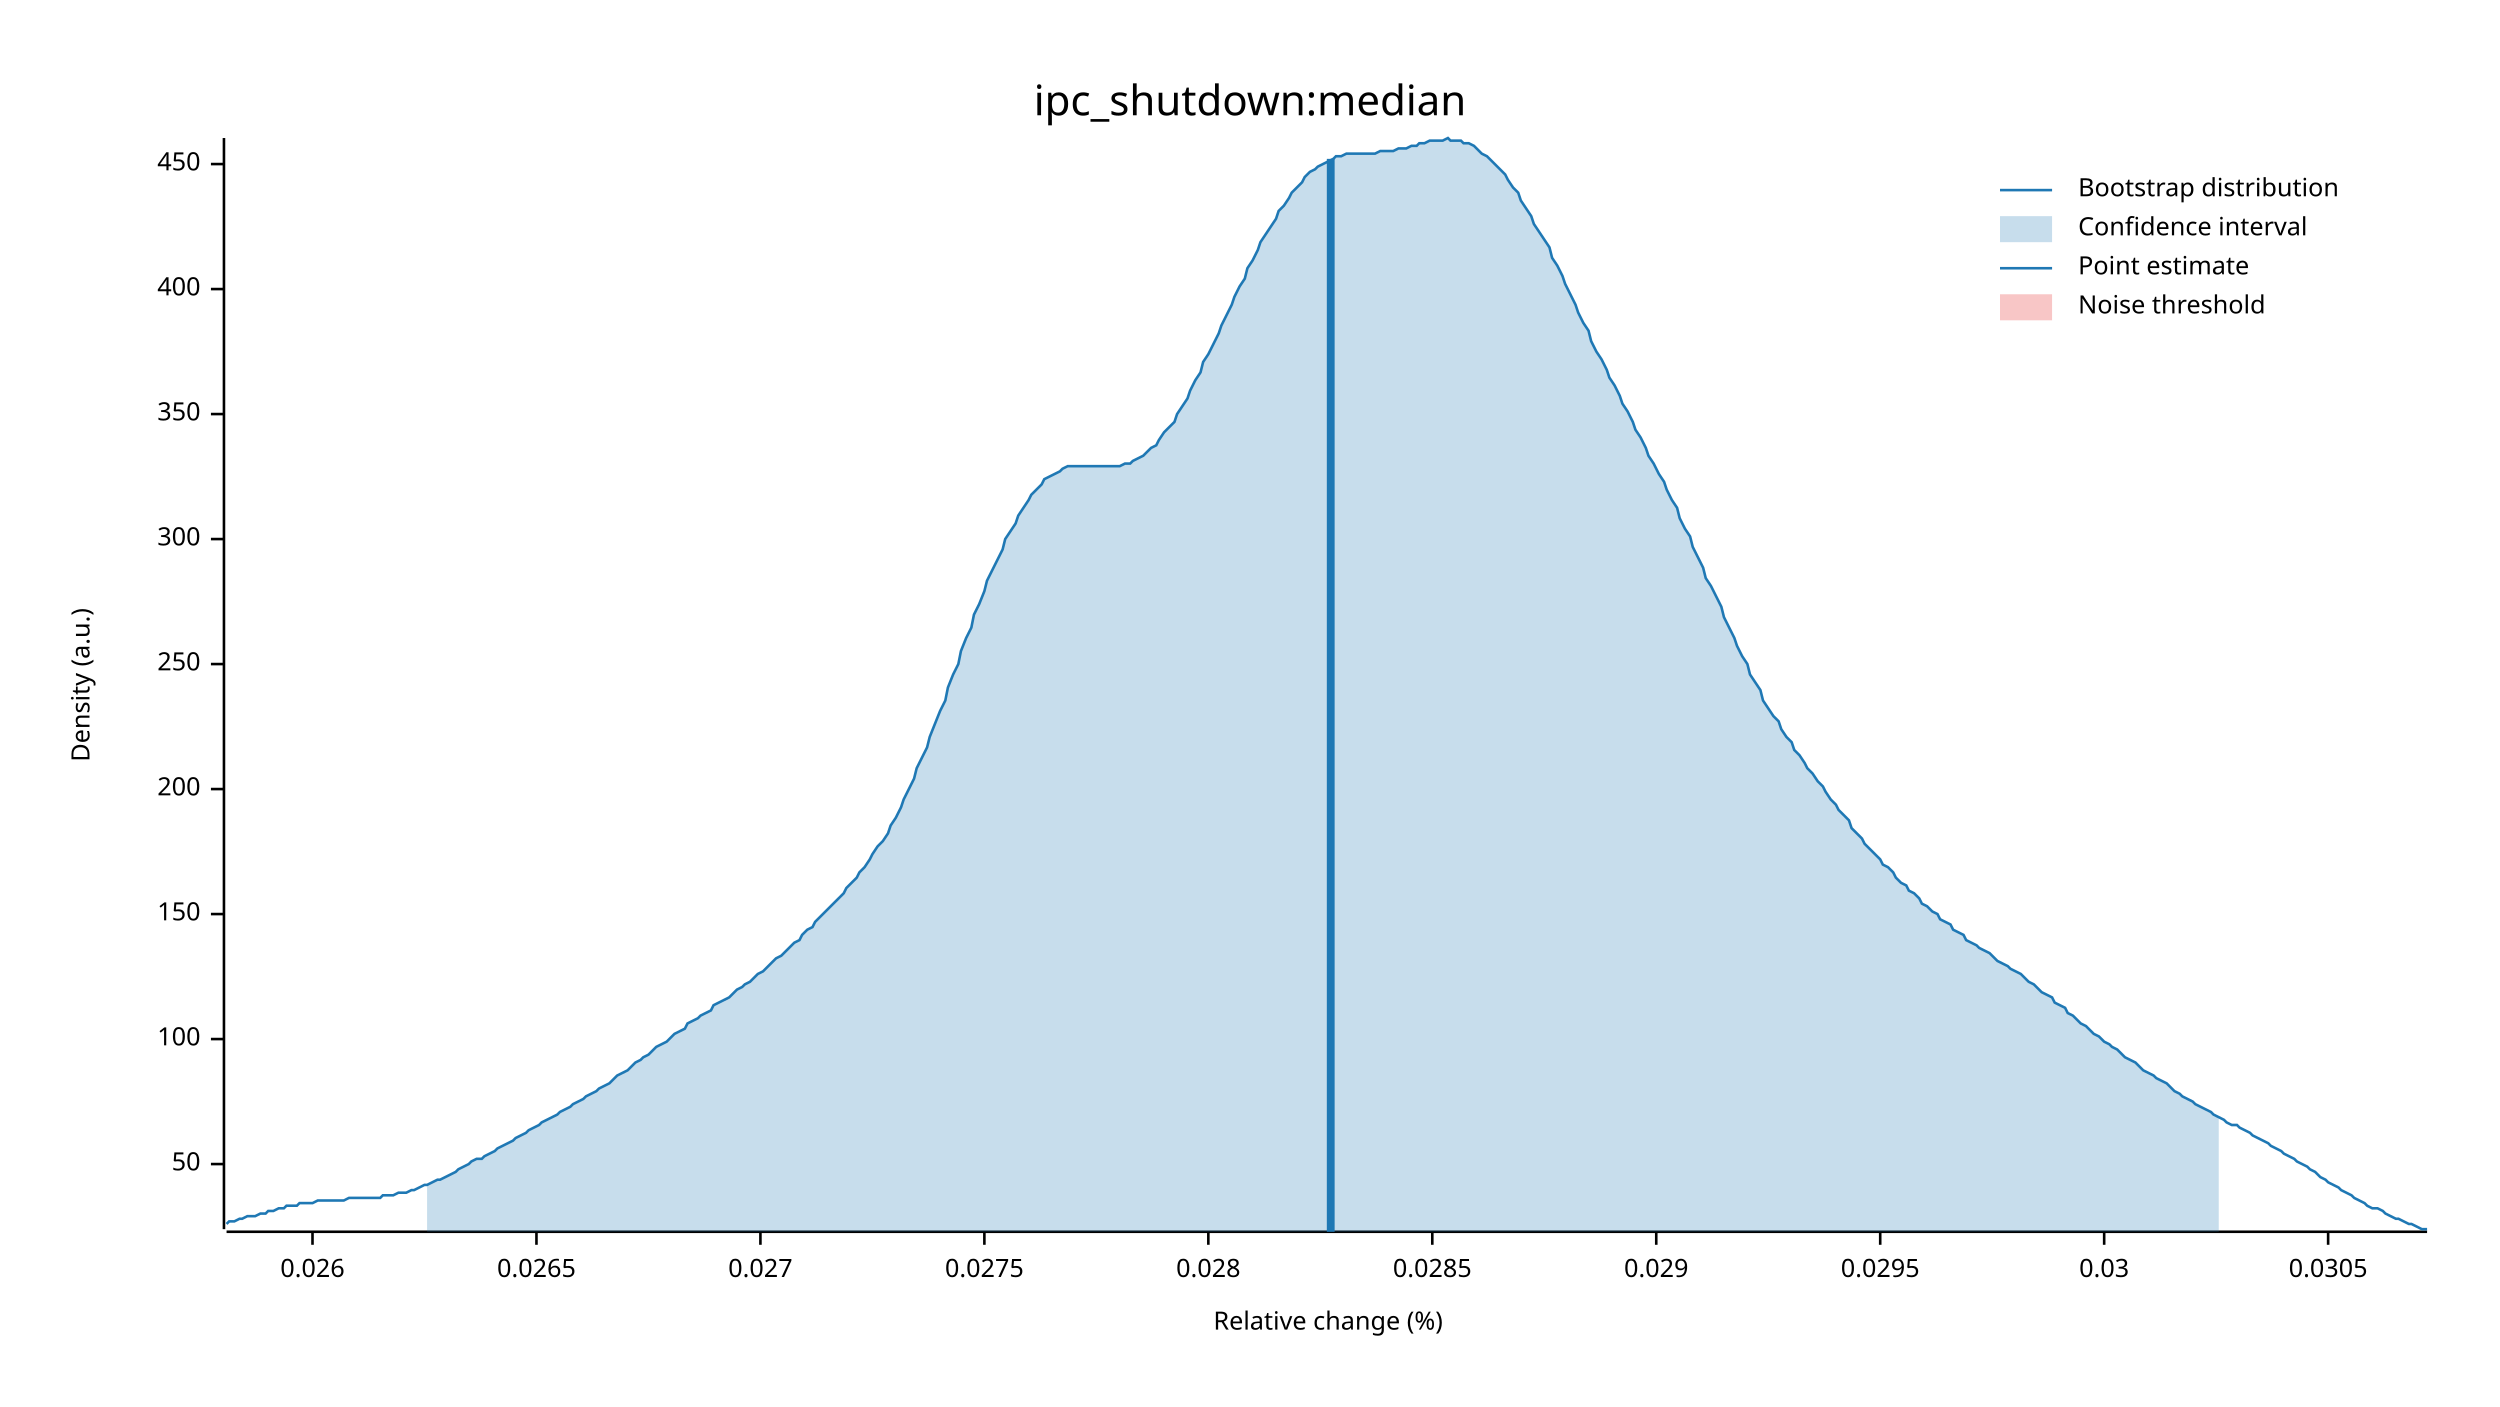
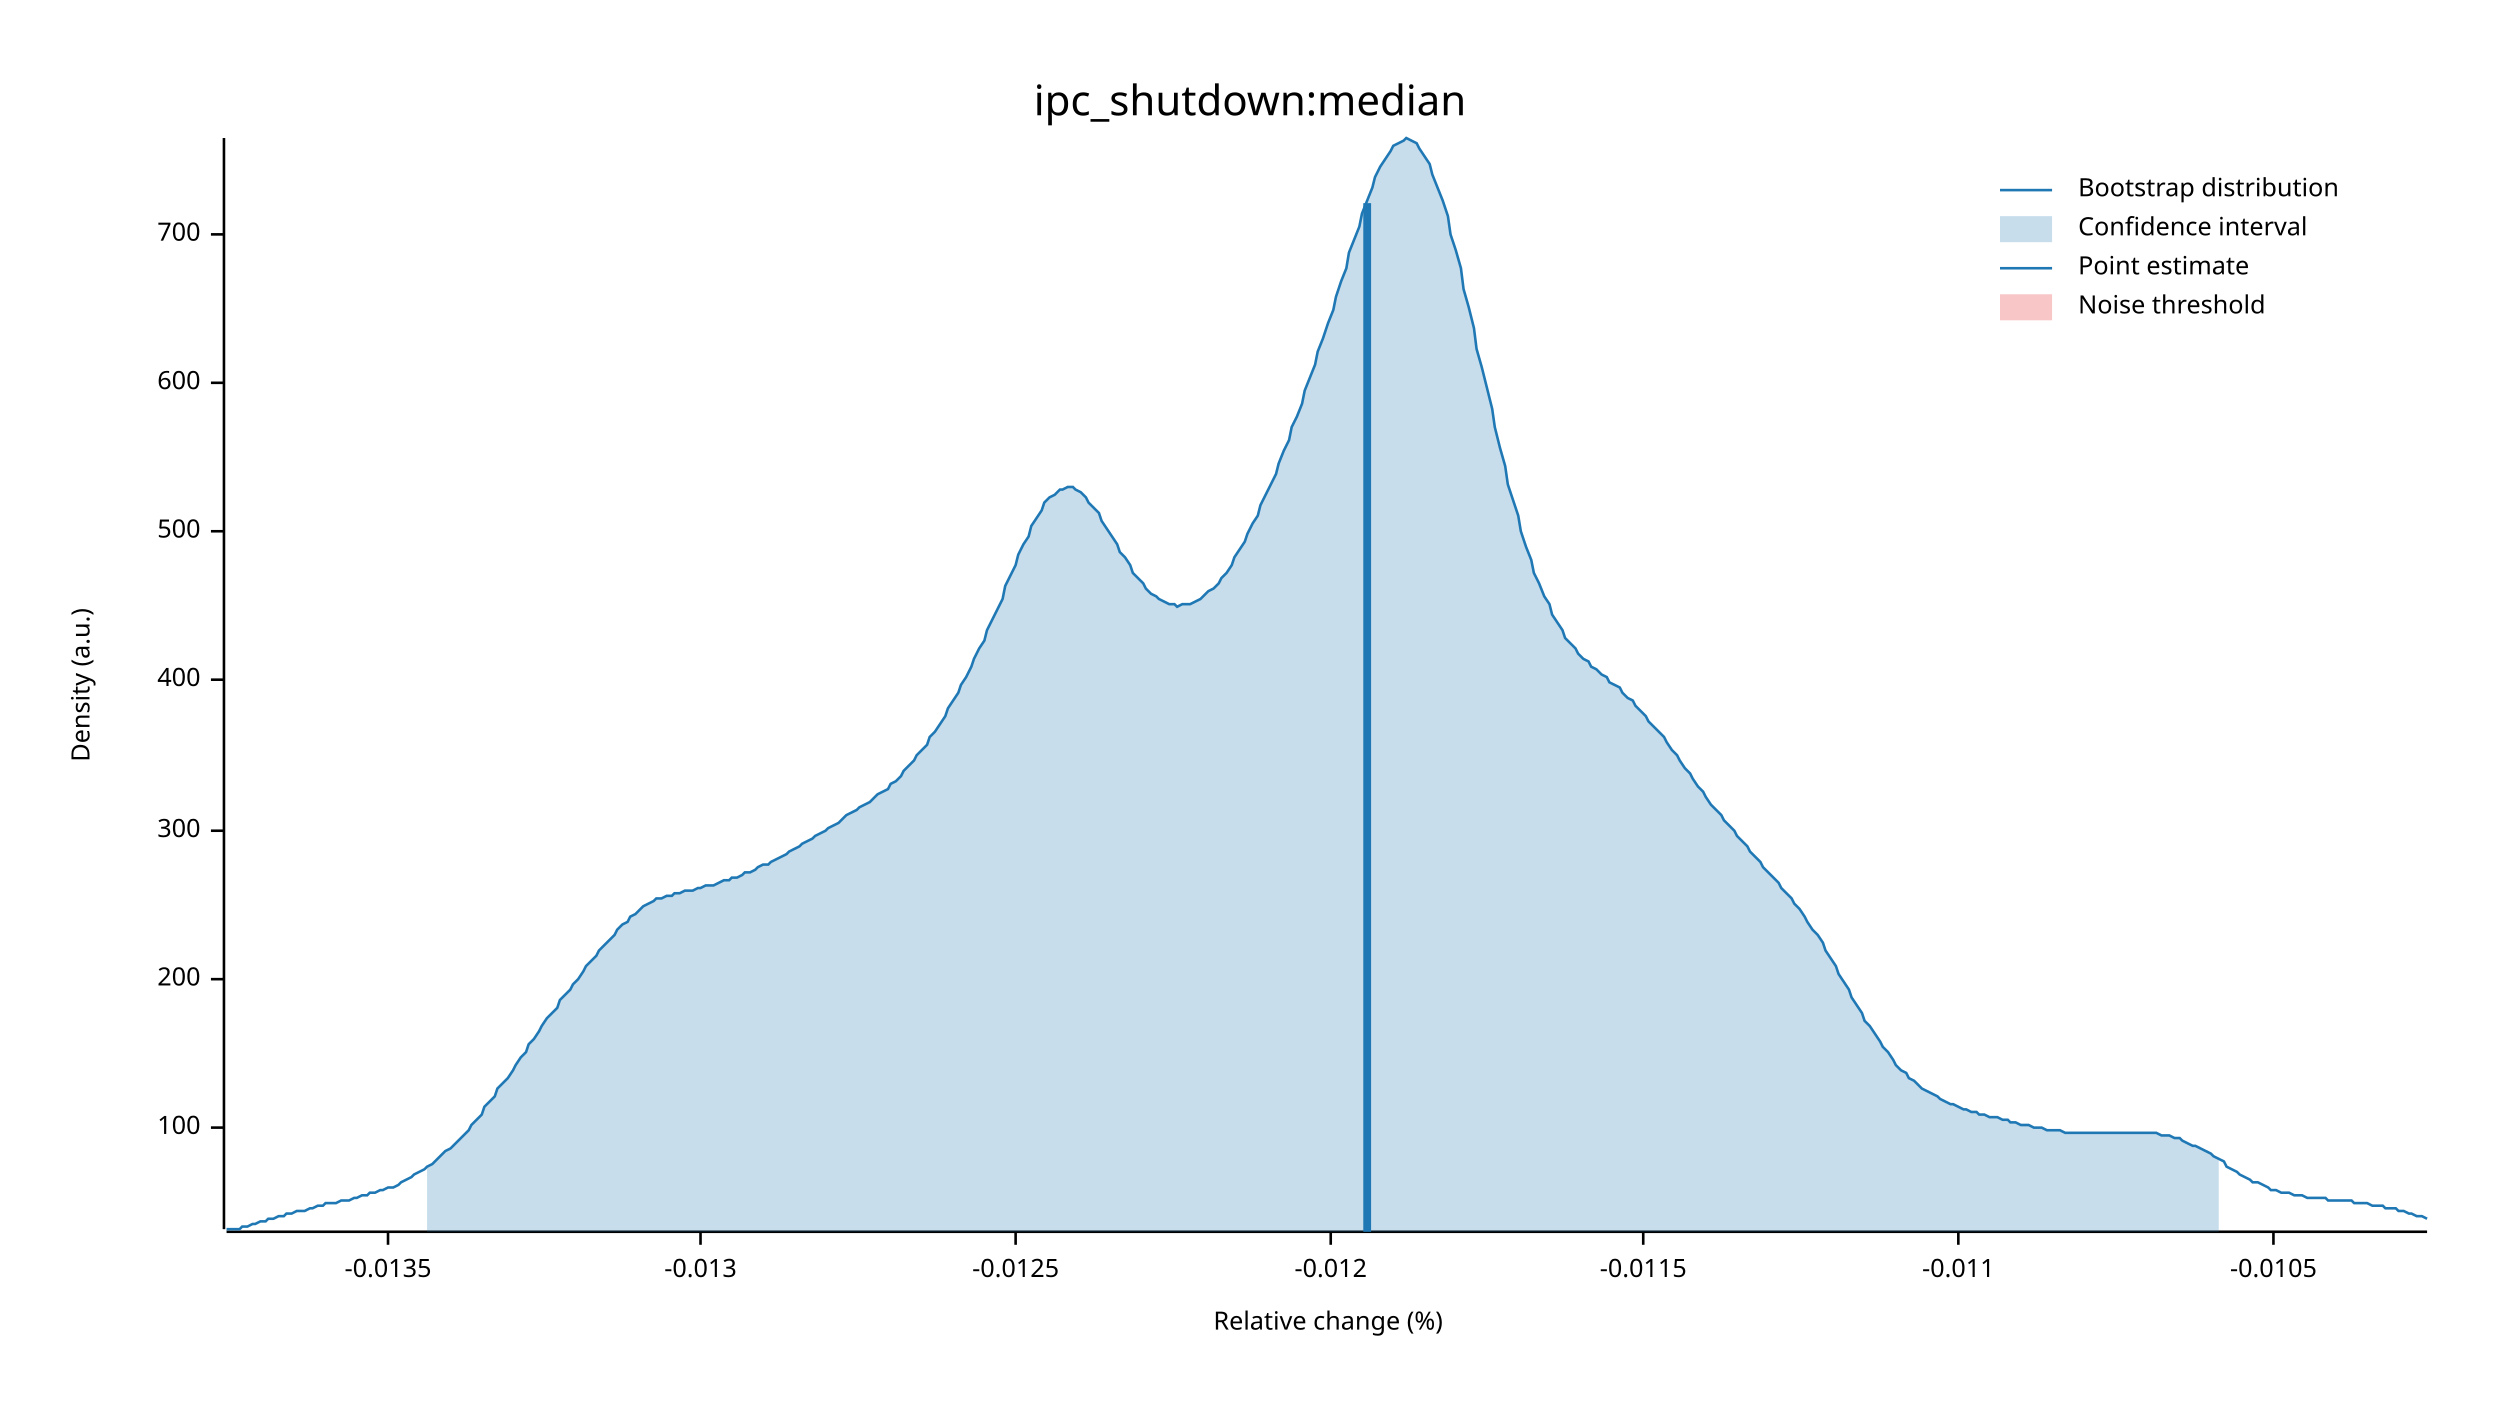
<svg xmlns="http://www.w3.org/2000/svg" width="960" height="540" viewBox="0 0 960 540">
  <text x="480" y="32" dy="0.76em" text-anchor="middle" font-family="sans-serif" font-size="16.129" opacity="1" fill="#000000">
ipc_shutdown:median
</text>
  <text x="27" y="263" dy="0.76em" text-anchor="middle" font-family="sans-serif" font-size="9.677" opacity="1" fill="#000000" transform="rotate(270, 27, 263)">
Density (a.u.)
</text>
  <text x="510" y="513" dy="-0.5ex" text-anchor="middle" font-family="sans-serif" font-size="9.677" opacity="1" fill="#000000">
Relative change (%)
</text>
  <polyline fill="none" opacity="1" stroke="#000000" stroke-width="1" points="86,53 86,472 " />
-   <text x="77" y="447" dy="0.5ex" text-anchor="end" font-family="sans-serif" font-size="9.677" opacity="1" fill="#000000">
- 50
- </text>
-   <polyline fill="none" opacity="1" stroke="#000000" stroke-width="1" points="81,447 86,447 " />
-   <text x="77" y="399" dy="0.5ex" text-anchor="end" font-family="sans-serif" font-size="9.677" opacity="1" fill="#000000">
+   <text x="77" y="433" dy="0.5ex" text-anchor="end" font-family="sans-serif" font-size="9.677" opacity="1" fill="#000000">
100
</text>
-   <polyline fill="none" opacity="1" stroke="#000000" stroke-width="1" points="81,399 86,399 " />
-   <text x="77" y="351" dy="0.5ex" text-anchor="end" font-family="sans-serif" font-size="9.677" opacity="1" fill="#000000">
- 150
- </text>
-   <polyline fill="none" opacity="1" stroke="#000000" stroke-width="1" points="81,351 86,351 " />
-   <text x="77" y="303" dy="0.5ex" text-anchor="end" font-family="sans-serif" font-size="9.677" opacity="1" fill="#000000">
+   <polyline fill="none" opacity="1" stroke="#000000" stroke-width="1" points="81,433 86,433 " />
+   <text x="77" y="376" dy="0.5ex" text-anchor="end" font-family="sans-serif" font-size="9.677" opacity="1" fill="#000000">
200
</text>
-   <polyline fill="none" opacity="1" stroke="#000000" stroke-width="1" points="81,303 86,303 " />
-   <text x="77" y="255" dy="0.5ex" text-anchor="end" font-family="sans-serif" font-size="9.677" opacity="1" fill="#000000">
- 250
- </text>
-   <polyline fill="none" opacity="1" stroke="#000000" stroke-width="1" points="81,255 86,255 " />
-   <text x="77" y="207" dy="0.5ex" text-anchor="end" font-family="sans-serif" font-size="9.677" opacity="1" fill="#000000">
+   <polyline fill="none" opacity="1" stroke="#000000" stroke-width="1" points="81,376 86,376 " />
+   <text x="77" y="319" dy="0.5ex" text-anchor="end" font-family="sans-serif" font-size="9.677" opacity="1" fill="#000000">
300
</text>
-   <polyline fill="none" opacity="1" stroke="#000000" stroke-width="1" points="81,207 86,207 " />
-   <text x="77" y="159" dy="0.5ex" text-anchor="end" font-family="sans-serif" font-size="9.677" opacity="1" fill="#000000">
- 350
- </text>
-   <polyline fill="none" opacity="1" stroke="#000000" stroke-width="1" points="81,159 86,159 " />
-   <text x="77" y="111" dy="0.5ex" text-anchor="end" font-family="sans-serif" font-size="9.677" opacity="1" fill="#000000">
+   <polyline fill="none" opacity="1" stroke="#000000" stroke-width="1" points="81,319 86,319 " />
+   <text x="77" y="261" dy="0.5ex" text-anchor="end" font-family="sans-serif" font-size="9.677" opacity="1" fill="#000000">
400
</text>
-   <polyline fill="none" opacity="1" stroke="#000000" stroke-width="1" points="81,111 86,111 " />
-   <text x="77" y="63" dy="0.5ex" text-anchor="end" font-family="sans-serif" font-size="9.677" opacity="1" fill="#000000">
- 450
+   <polyline fill="none" opacity="1" stroke="#000000" stroke-width="1" points="81,261 86,261 " />
+   <text x="77" y="204" dy="0.5ex" text-anchor="end" font-family="sans-serif" font-size="9.677" opacity="1" fill="#000000">
+ 500
</text>
-   <polyline fill="none" opacity="1" stroke="#000000" stroke-width="1" points="81,63 86,63 " />
+   <polyline fill="none" opacity="1" stroke="#000000" stroke-width="1" points="81,204 86,204 " />
+   <text x="77" y="147" dy="0.5ex" text-anchor="end" font-family="sans-serif" font-size="9.677" opacity="1" fill="#000000">
+ 600
+ </text>
+   <polyline fill="none" opacity="1" stroke="#000000" stroke-width="1" points="81,147 86,147 " />
+   <text x="77" y="90" dy="0.5ex" text-anchor="end" font-family="sans-serif" font-size="9.677" opacity="1" fill="#000000">
+ 700
+ </text>
+   <polyline fill="none" opacity="1" stroke="#000000" stroke-width="1" points="81,90 86,90 " />
  <polyline fill="none" opacity="1" stroke="#000000" stroke-width="1" points="87,473 932,473 " />
-   <text x="120" y="483" dy="0.76em" text-anchor="middle" font-family="sans-serif" font-size="9.677" opacity="1" fill="#000000">
- 0.026
+   <text x="149" y="483" dy="0.76em" text-anchor="middle" font-family="sans-serif" font-size="9.677" opacity="1" fill="#000000">
+ -0.0135
</text>
-   <polyline fill="none" opacity="1" stroke="#000000" stroke-width="1" points="120,473 120,478 " />
-   <text x="206" y="483" dy="0.76em" text-anchor="middle" font-family="sans-serif" font-size="9.677" opacity="1" fill="#000000">
- 0.0265
+   <polyline fill="none" opacity="1" stroke="#000000" stroke-width="1" points="149,473 149,478 " />
+   <text x="269" y="483" dy="0.76em" text-anchor="middle" font-family="sans-serif" font-size="9.677" opacity="1" fill="#000000">
+ -0.013
</text>
-   <polyline fill="none" opacity="1" stroke="#000000" stroke-width="1" points="206,473 206,478 " />
-   <text x="292" y="483" dy="0.76em" text-anchor="middle" font-family="sans-serif" font-size="9.677" opacity="1" fill="#000000">
- 0.027
+   <polyline fill="none" opacity="1" stroke="#000000" stroke-width="1" points="269,473 269,478 " />
+   <text x="390" y="483" dy="0.76em" text-anchor="middle" font-family="sans-serif" font-size="9.677" opacity="1" fill="#000000">
+ -0.0125
</text>
-   <polyline fill="none" opacity="1" stroke="#000000" stroke-width="1" points="292,473 292,478 " />
-   <text x="378" y="483" dy="0.76em" text-anchor="middle" font-family="sans-serif" font-size="9.677" opacity="1" fill="#000000">
- 0.0275
+   <polyline fill="none" opacity="1" stroke="#000000" stroke-width="1" points="390,473 390,478 " />
+   <text x="511" y="483" dy="0.76em" text-anchor="middle" font-family="sans-serif" font-size="9.677" opacity="1" fill="#000000">
+ -0.012
</text>
-   <polyline fill="none" opacity="1" stroke="#000000" stroke-width="1" points="378,473 378,478 " />
-   <text x="464" y="483" dy="0.76em" text-anchor="middle" font-family="sans-serif" font-size="9.677" opacity="1" fill="#000000">
- 0.028
+   <polyline fill="none" opacity="1" stroke="#000000" stroke-width="1" points="511,473 511,478 " />
+   <text x="631" y="483" dy="0.76em" text-anchor="middle" font-family="sans-serif" font-size="9.677" opacity="1" fill="#000000">
+ -0.0115
</text>
-   <polyline fill="none" opacity="1" stroke="#000000" stroke-width="1" points="464,473 464,478 " />
-   <text x="550" y="483" dy="0.76em" text-anchor="middle" font-family="sans-serif" font-size="9.677" opacity="1" fill="#000000">
- 0.0285
+   <polyline fill="none" opacity="1" stroke="#000000" stroke-width="1" points="631,473 631,478 " />
+   <text x="752" y="483" dy="0.76em" text-anchor="middle" font-family="sans-serif" font-size="9.677" opacity="1" fill="#000000">
+ -0.011
</text>
-   <polyline fill="none" opacity="1" stroke="#000000" stroke-width="1" points="550,473 550,478 " />
-   <text x="636" y="483" dy="0.76em" text-anchor="middle" font-family="sans-serif" font-size="9.677" opacity="1" fill="#000000">
- 0.029
+   <polyline fill="none" opacity="1" stroke="#000000" stroke-width="1" points="752,473 752,478 " />
+   <text x="873" y="483" dy="0.76em" text-anchor="middle" font-family="sans-serif" font-size="9.677" opacity="1" fill="#000000">
+ -0.0105
</text>
-   <polyline fill="none" opacity="1" stroke="#000000" stroke-width="1" points="636,473 636,478 " />
-   <text x="722" y="483" dy="0.76em" text-anchor="middle" font-family="sans-serif" font-size="9.677" opacity="1" fill="#000000">
- 0.0295
- </text>
-   <polyline fill="none" opacity="1" stroke="#000000" stroke-width="1" points="722,473 722,478 " />
-   <text x="808" y="483" dy="0.76em" text-anchor="middle" font-family="sans-serif" font-size="9.677" opacity="1" fill="#000000">
- 0.03
- </text>
-   <polyline fill="none" opacity="1" stroke="#000000" stroke-width="1" points="808,473 808,478 " />
-   <text x="894" y="483" dy="0.76em" text-anchor="middle" font-family="sans-serif" font-size="9.677" opacity="1" fill="#000000">
- 0.0305
- </text>
-   <polyline fill="none" opacity="1" stroke="#000000" stroke-width="1" points="894,473 894,478 " />
-   <polyline fill="none" opacity="1" stroke="#1F78B4" stroke-width="1" points="87,470 88,469 90,469 92,468 93,468 95,467 97,467 98,467 100,466 102,466 103,465 105,465 107,464 109,464 110,463 112,463 114,463 115,462 117,462 119,462 120,462 122,461 124,461 125,461 127,461 129,461 131,461 132,461 134,460 136,460 137,460 139,460 141,460 142,460 144,460 146,460 147,459 149,459 151,459 153,458 154,458 156,458 158,457 159,457 161,456 163,455 164,455 166,454 168,453 169,453 171,452 173,451 175,450 176,449 178,448 180,447 181,446 183,445 185,445 186,444 188,443 190,442 191,441 193,440 195,439 197,438 198,437 200,436 202,435 203,434 205,433 207,432 208,431 210,430 212,429 214,428 215,427 217,426 219,425 220,424 222,423 224,422 225,421 227,420 229,419 230,418 232,417 234,416 236,414 237,413 239,412 241,411 242,410 244,408 246,407 247,406 249,405 251,403 252,402 254,401 256,400 258,398 259,397 261,396 263,395 264,393 266,392 268,391 269,390 271,389 273,388 274,386 276,385 278,384 280,383 281,382 283,380 285,379 286,378 288,377 290,375 291,374 293,373 295,371 296,370 298,368 300,367 302,365 303,364 305,362 307,361 308,359 310,357 312,356 313,354 315,352 317,350 318,349 320,347 322,345 324,343 325,341 327,339 329,337 330,335 332,333 334,330 335,328 337,325 339,323 341,320 342,317 344,314 346,310 347,307 349,303 351,299 352,295 354,291 356,287 357,283 359,278 361,273 363,269 364,264 366,259 368,255 369,250 371,245 373,241 374,236 376,232 378,227 379,223 381,219 383,215 385,211 386,207 388,204 390,201 391,198 393,195 395,192 396,190 398,188 400,186 401,184 403,183 405,182 407,181 408,180 410,179 412,179 413,179 415,179 417,179 418,179 420,179 422,179 423,179 425,179 427,179 429,179 430,179 432,178 434,178 435,177 437,176 439,175 440,174 442,172 444,171 445,169 447,166 449,164 451,162 452,159 454,156 456,153 457,150 459,146 461,143 462,139 464,136 466,132 468,128 469,125 471,121 473,117 474,114 476,110 478,107 479,103 481,100 483,96 484,93 486,90 488,87 490,84 491,81 493,79 495,76 496,74 498,72 500,70 501,68 503,66 505,65 506,64 508,63 510,62 512,61 513,60 515,60 517,59 518,59 520,59 522,59 523,59 525,59 527,59 528,59 530,58 532,58 534,58 535,58 537,57 539,57 540,57 542,56 544,56 545,55 547,55 549,54 550,54 552,54 554,54 556,53 557,54 559,54 561,54 562,55 564,55 566,56 567,57 569,59 571,60 573,62 574,63 576,65 578,67 579,69 581,72 583,74 584,77 586,80 588,83 589,86 591,89 593,92 595,95 596,99 598,102 600,106 601,109 603,113 605,117 606,120 608,124 610,127 611,131 613,135 615,138 617,142 618,145 620,148 622,152 623,155 625,158 627,162 628,165 630,168 632,172 633,175 635,178 637,182 639,185 640,188 642,192 644,195 645,199 647,203 649,206 650,210 652,214 654,218 655,222 657,225 659,229 661,233 662,237 664,241 666,245 667,248 669,252 671,255 672,259 674,262 676,265 677,269 679,272 681,275 683,277 684,280 686,283 688,285 689,288 691,290 693,293 694,295 696,297 698,300 700,302 701,304 703,307 705,309 706,311 708,313 710,315 711,318 713,320 715,322 716,324 718,326 720,328 722,330 723,332 725,333 727,335 728,337 730,339 732,340 733,342 735,343 737,345 738,347 740,348 742,350 744,351 745,353 747,354 749,355 750,357 752,358 754,359 755,361 757,362 759,363 760,364 762,365 764,366 766,368 767,369 769,370 771,371 772,372 774,373 776,374 777,375 779,377 781,378 782,379 784,381 786,382 788,383 789,385 791,386 793,387 794,389 796,390 798,392 799,393 801,394 803,396 804,397 806,398 808,400 810,401 811,402 813,403 815,405 816,406 818,407 820,408 821,409 823,411 825,412 827,413 828,414 830,415 832,416 833,417 835,419 837,420 838,421 840,422 842,423 843,424 845,425 847,426 849,427 850,428 852,429 854,430 855,431 857,432 859,432 860,433 862,434 864,435 865,436 867,437 869,438 871,439 872,440 874,441 876,442 877,443 879,444 881,445 882,446 884,447 886,448 887,449 889,450 891,452 893,453 894,454 896,455 898,456 899,457 901,458 903,459 904,460 906,461 908,462 909,463 911,464 913,464 915,465 916,466 918,467 920,468 921,468 923,469 925,470 926,470 928,471 930,472 932,472 " />
-   <polygon opacity="0.25" fill="#1F78B4" points="164,455 166,454 168,453 169,453 171,452 173,451 175,450 176,449 178,448 180,447 181,446 183,445 185,445 186,444 188,443 190,442 191,441 193,440 195,439 197,438 198,437 200,436 202,435 203,434 205,433 207,432 208,431 210,430 212,429 214,428 215,427 217,426 219,425 220,424 222,423 224,422 225,421 227,420 229,419 230,418 232,417 234,416 236,414 237,413 239,412 241,411 242,410 244,408 246,407 247,406 249,405 251,403 252,402 254,401 256,400 258,398 259,397 261,396 263,395 264,393 266,392 268,391 269,390 271,389 273,388 274,386 276,385 278,384 280,383 281,382 283,380 285,379 286,378 288,377 290,375 291,374 293,373 295,371 296,370 298,368 300,367 302,365 303,364 305,362 307,361 308,359 310,357 312,356 313,354 315,352 317,350 318,349 320,347 322,345 324,343 325,341 327,339 329,337 330,335 332,333 334,330 335,328 337,325 339,323 341,320 342,317 344,314 346,310 347,307 349,303 351,299 352,295 354,291 356,287 357,283 359,278 361,273 363,269 364,264 366,259 368,255 369,250 371,245 373,241 374,236 376,232 378,227 379,223 381,219 383,215 385,211 386,207 388,204 390,201 391,198 393,195 395,192 396,190 398,188 400,186 401,184 403,183 405,182 407,181 408,180 410,179 412,179 413,179 415,179 417,179 418,179 420,179 422,179 423,179 425,179 427,179 429,179 430,179 432,178 434,178 435,177 437,176 439,175 440,174 442,172 444,171 445,169 447,166 449,164 451,162 452,159 454,156 456,153 457,150 459,146 461,143 462,139 464,136 466,132 468,128 469,125 471,121 473,117 474,114 476,110 478,107 479,103 481,100 483,96 484,93 486,90 488,87 490,84 491,81 493,79 495,76 496,74 498,72 500,70 501,68 503,66 505,65 506,64 508,63 510,62 512,61 513,60 515,60 517,59 518,59 520,59 522,59 523,59 525,59 527,59 528,59 530,58 532,58 534,58 535,58 537,57 539,57 540,57 542,56 544,56 545,55 547,55 549,54 550,54 552,54 554,54 556,53 557,54 559,54 561,54 562,55 564,55 566,56 567,57 569,59 571,60 573,62 574,63 576,65 578,67 579,69 581,72 583,74 584,77 586,80 588,83 589,86 591,89 593,92 595,95 596,99 598,102 600,106 601,109 603,113 605,117 606,120 608,124 610,127 611,131 613,135 615,138 617,142 618,145 620,148 622,152 623,155 625,158 627,162 628,165 630,168 632,172 633,175 635,178 637,182 639,185 640,188 642,192 644,195 645,199 647,203 649,206 650,210 652,214 654,218 655,222 657,225 659,229 661,233 662,237 664,241 666,245 667,248 669,252 671,255 672,259 674,262 676,265 677,269 679,272 681,275 683,277 684,280 686,283 688,285 689,288 691,290 693,293 694,295 696,297 698,300 700,302 701,304 703,307 705,309 706,311 708,313 710,315 711,318 713,320 715,322 716,324 718,326 720,328 722,330 723,332 725,333 727,335 728,337 730,339 732,340 733,342 735,343 737,345 738,347 740,348 742,350 744,351 745,353 747,354 749,355 750,357 752,358 754,359 755,361 757,362 759,363 760,364 762,365 764,366 766,368 767,369 769,370 771,371 772,372 774,373 776,374 777,375 779,377 781,378 782,379 784,381 786,382 788,383 789,385 791,386 793,387 794,389 796,390 798,392 799,393 801,394 803,396 804,397 806,398 808,400 810,401 811,402 813,403 815,405 816,406 818,407 820,408 821,409 823,411 825,412 827,413 828,414 830,415 832,416 833,417 835,419 837,420 838,421 840,422 842,423 843,424 845,425 847,426 849,427 850,428 852,429 852,473 164,473 " />
-   <polyline fill="none" opacity="1" stroke="#1F78B4" stroke-width="3" points="511,473 511,61 " />
+   <polyline fill="none" opacity="1" stroke="#000000" stroke-width="1" points="873,473 873,478 " />
+   <polyline fill="none" opacity="1" stroke="#1F78B4" stroke-width="1" points="87,472 88,472 90,472 92,472 93,471 95,471 97,470 98,470 100,469 102,469 103,468 105,468 107,467 109,467 110,466 112,466 114,465 115,465 117,465 119,464 120,464 122,463 124,463 125,462 127,462 129,462 131,461 132,461 134,461 136,460 137,460 139,459 141,459 142,458 144,458 146,457 147,457 149,456 151,456 153,455 154,454 156,453 158,452 159,451 161,450 163,449 164,448 166,447 168,445 169,444 171,442 173,441 175,439 176,438 178,436 180,434 181,432 183,430 185,428 186,425 188,423 190,421 191,418 193,416 195,414 197,411 198,409 200,406 202,404 203,401 205,399 207,396 208,394 210,391 212,389 214,387 215,384 217,382 219,380 220,378 222,376 224,373 225,371 227,369 229,367 230,365 232,363 234,361 236,359 237,357 239,355 241,354 242,352 244,351 246,349 247,348 249,347 251,346 252,345 254,345 256,344 258,344 259,343 261,343 263,342 264,342 266,342 268,341 269,341 271,340 273,340 274,340 276,339 278,338 280,338 281,337 283,337 285,336 286,335 288,335 290,334 291,333 293,332 295,332 296,331 298,330 300,329 302,328 303,327 305,326 307,325 308,324 310,323 312,322 313,321 315,320 317,319 318,318 320,317 322,316 324,314 325,313 327,312 329,311 330,310 332,309 334,308 335,307 337,305 339,304 341,303 342,301 344,300 346,298 347,296 349,294 351,292 352,290 354,288 356,286 357,283 359,281 361,278 363,275 364,272 366,269 368,266 369,263 371,260 373,256 374,253 376,249 378,246 379,242 381,238 383,234 385,230 386,225 388,221 390,217 391,213 393,209 395,206 396,202 398,199 400,196 401,193 403,191 405,190 407,188 408,188 410,187 412,187 413,188 415,189 417,191 418,193 420,195 422,197 423,200 425,203 427,206 429,209 430,212 432,214 434,217 435,220 437,222 439,224 440,226 442,228 444,229 445,230 447,231 449,232 451,232 452,233 454,232 456,232 457,232 459,231 461,230 462,229 464,227 466,226 468,224 469,222 471,220 473,217 474,214 476,211 478,208 479,205 481,201 483,198 484,194 486,190 488,186 490,182 491,178 493,173 495,169 496,164 498,160 500,155 501,150 503,145 505,140 506,135 508,130 510,124 512,119 513,114 515,108 517,103 518,97 520,92 522,87 523,82 525,77 527,72 528,68 530,64 532,61 534,58 535,56 537,55 539,54 540,53 542,54 544,55 545,57 547,60 549,63 550,67 552,72 554,77 556,83 557,90 559,96 561,103 562,111 564,118 566,126 567,134 569,141 571,149 573,157 574,164 576,172 578,179 579,186 581,192 583,198 584,204 586,210 588,215 589,220 591,224 593,229 595,232 596,236 598,239 600,242 601,245 603,247 605,249 606,251 608,253 610,254 611,256 613,257 615,259 617,260 618,262 620,263 622,264 623,266 625,268 627,269 628,271 630,273 632,275 633,277 635,279 637,281 639,283 640,285 642,288 644,290 645,292 647,295 649,297 650,299 652,302 654,304 655,306 657,309 659,311 661,313 662,315 664,317 666,319 667,321 669,323 671,325 672,327 674,329 676,331 677,333 679,335 681,337 683,339 684,341 686,343 688,345 689,347 691,349 693,352 694,354 696,357 698,359 700,362 701,365 703,368 705,371 706,374 708,377 710,380 711,383 713,386 715,389 716,392 718,394 720,397 722,400 723,402 725,404 727,407 728,409 730,411 732,412 733,414 735,415 737,417 738,418 740,419 742,420 744,421 745,422 747,423 749,424 750,424 752,425 754,426 755,426 757,427 759,427 760,428 762,428 764,429 766,429 767,429 769,430 771,430 772,431 774,431 776,432 777,432 779,432 781,433 782,433 784,433 786,434 788,434 789,434 791,434 793,435 794,435 796,435 798,435 799,435 801,435 803,435 804,435 806,435 808,435 810,435 811,435 813,435 815,435 816,435 818,435 820,435 821,435 823,435 825,435 827,435 828,435 830,436 832,436 833,436 835,437 837,437 838,438 840,439 842,440 843,440 845,441 847,442 849,443 850,444 852,445 854,446 855,448 857,449 859,450 860,451 862,452 864,453 865,454 867,454 869,455 871,456 872,457 874,457 876,458 877,458 879,458 881,459 882,459 884,459 886,460 887,460 889,460 891,460 893,460 894,461 896,461 898,461 899,461 901,461 903,461 904,462 906,462 908,462 909,462 911,463 913,463 915,463 916,464 918,464 920,464 921,465 923,465 925,466 926,466 928,467 930,467 932,468 " />
+   <polygon opacity="0.25" fill="#1F78B4" points="164,448 166,447 168,445 169,444 171,442 173,441 175,439 176,438 178,436 180,434 181,432 183,430 185,428 186,425 188,423 190,421 191,418 193,416 195,414 197,411 198,409 200,406 202,404 203,401 205,399 207,396 208,394 210,391 212,389 214,387 215,384 217,382 219,380 220,378 222,376 224,373 225,371 227,369 229,367 230,365 232,363 234,361 236,359 237,357 239,355 241,354 242,352 244,351 246,349 247,348 249,347 251,346 252,345 254,345 256,344 258,344 259,343 261,343 263,342 264,342 266,342 268,341 269,341 271,340 273,340 274,340 276,339 278,338 280,338 281,337 283,337 285,336 286,335 288,335 290,334 291,333 293,332 295,332 296,331 298,330 300,329 302,328 303,327 305,326 307,325 308,324 310,323 312,322 313,321 315,320 317,319 318,318 320,317 322,316 324,314 325,313 327,312 329,311 330,310 332,309 334,308 335,307 337,305 339,304 341,303 342,301 344,300 346,298 347,296 349,294 351,292 352,290 354,288 356,286 357,283 359,281 361,278 363,275 364,272 366,269 368,266 369,263 371,260 373,256 374,253 376,249 378,246 379,242 381,238 383,234 385,230 386,225 388,221 390,217 391,213 393,209 395,206 396,202 398,199 400,196 401,193 403,191 405,190 407,188 408,188 410,187 412,187 413,188 415,189 417,191 418,193 420,195 422,197 423,200 425,203 427,206 429,209 430,212 432,214 434,217 435,220 437,222 439,224 440,226 442,228 444,229 445,230 447,231 449,232 451,232 452,233 454,232 456,232 457,232 459,231 461,230 462,229 464,227 466,226 468,224 469,222 471,220 473,217 474,214 476,211 478,208 479,205 481,201 483,198 484,194 486,190 488,186 490,182 491,178 493,173 495,169 496,164 498,160 500,155 501,150 503,145 505,140 506,135 508,130 510,124 512,119 513,114 515,108 517,103 518,97 520,92 522,87 523,82 525,77 527,72 528,68 530,64 532,61 534,58 535,56 537,55 539,54 540,53 542,54 544,55 545,57 547,60 549,63 550,67 552,72 554,77 556,83 557,90 559,96 561,103 562,111 564,118 566,126 567,134 569,141 571,149 573,157 574,164 576,172 578,179 579,186 581,192 583,198 584,204 586,210 588,215 589,220 591,224 593,229 595,232 596,236 598,239 600,242 601,245 603,247 605,249 606,251 608,253 610,254 611,256 613,257 615,259 617,260 618,262 620,263 622,264 623,266 625,268 627,269 628,271 630,273 632,275 633,277 635,279 637,281 639,283 640,285 642,288 644,290 645,292 647,295 649,297 650,299 652,302 654,304 655,306 657,309 659,311 661,313 662,315 664,317 666,319 667,321 669,323 671,325 672,327 674,329 676,331 677,333 679,335 681,337 683,339 684,341 686,343 688,345 689,347 691,349 693,352 694,354 696,357 698,359 700,362 701,365 703,368 705,371 706,374 708,377 710,380 711,383 713,386 715,389 716,392 718,394 720,397 722,400 723,402 725,404 727,407 728,409 730,411 732,412 733,414 735,415 737,417 738,418 740,419 742,420 744,421 745,422 747,423 749,424 750,424 752,425 754,426 755,426 757,427 759,427 760,428 762,428 764,429 766,429 767,429 769,430 771,430 772,431 774,431 776,432 777,432 779,432 781,433 782,433 784,433 786,434 788,434 789,434 791,434 793,435 794,435 796,435 798,435 799,435 801,435 803,435 804,435 806,435 808,435 810,435 811,435 813,435 815,435 816,435 818,435 820,435 821,435 823,435 825,435 827,435 828,435 830,436 832,436 833,436 835,437 837,437 838,438 840,439 842,440 843,440 845,441 847,442 849,443 850,444 852,445 852,473 164,473 " />
+   <polyline fill="none" opacity="1" stroke="#1F78B4" stroke-width="3" points="525,473 525,78 " />
  <rect x="509" y="53" width="0" height="419" opacity="0.1" fill="#E31A1C" stroke="none" />
  <text x="798" y="68" dy="0.76em" text-anchor="start" font-family="sans-serif" font-size="9.677" opacity="1" fill="#000000">
Bootstrap distribution
</text>
  <text x="798" y="83" dy="0.76em" text-anchor="start" font-family="sans-serif" font-size="9.677" opacity="1" fill="#000000">
Confidence interval
</text>
  <text x="798" y="98" dy="0.76em" text-anchor="start" font-family="sans-serif" font-size="9.677" opacity="1" fill="#000000">
Point estimate
</text>
  <text x="798" y="113" dy="0.76em" text-anchor="start" font-family="sans-serif" font-size="9.677" opacity="1" fill="#000000">
Noise threshold
</text>
  <polyline fill="none" opacity="1" stroke="#1F78B4" stroke-width="1" points="768,73 788,73 " />
  <rect x="768" y="83" width="20" height="10" opacity="0.25" fill="#1F78B4" stroke="none" />
  <polyline fill="none" opacity="1" stroke="#1F78B4" stroke-width="1" points="768,103 788,103 " />
  <rect x="768" y="113" width="20" height="10" opacity="0.25" fill="#E31A1C" stroke="none" />
</svg>
